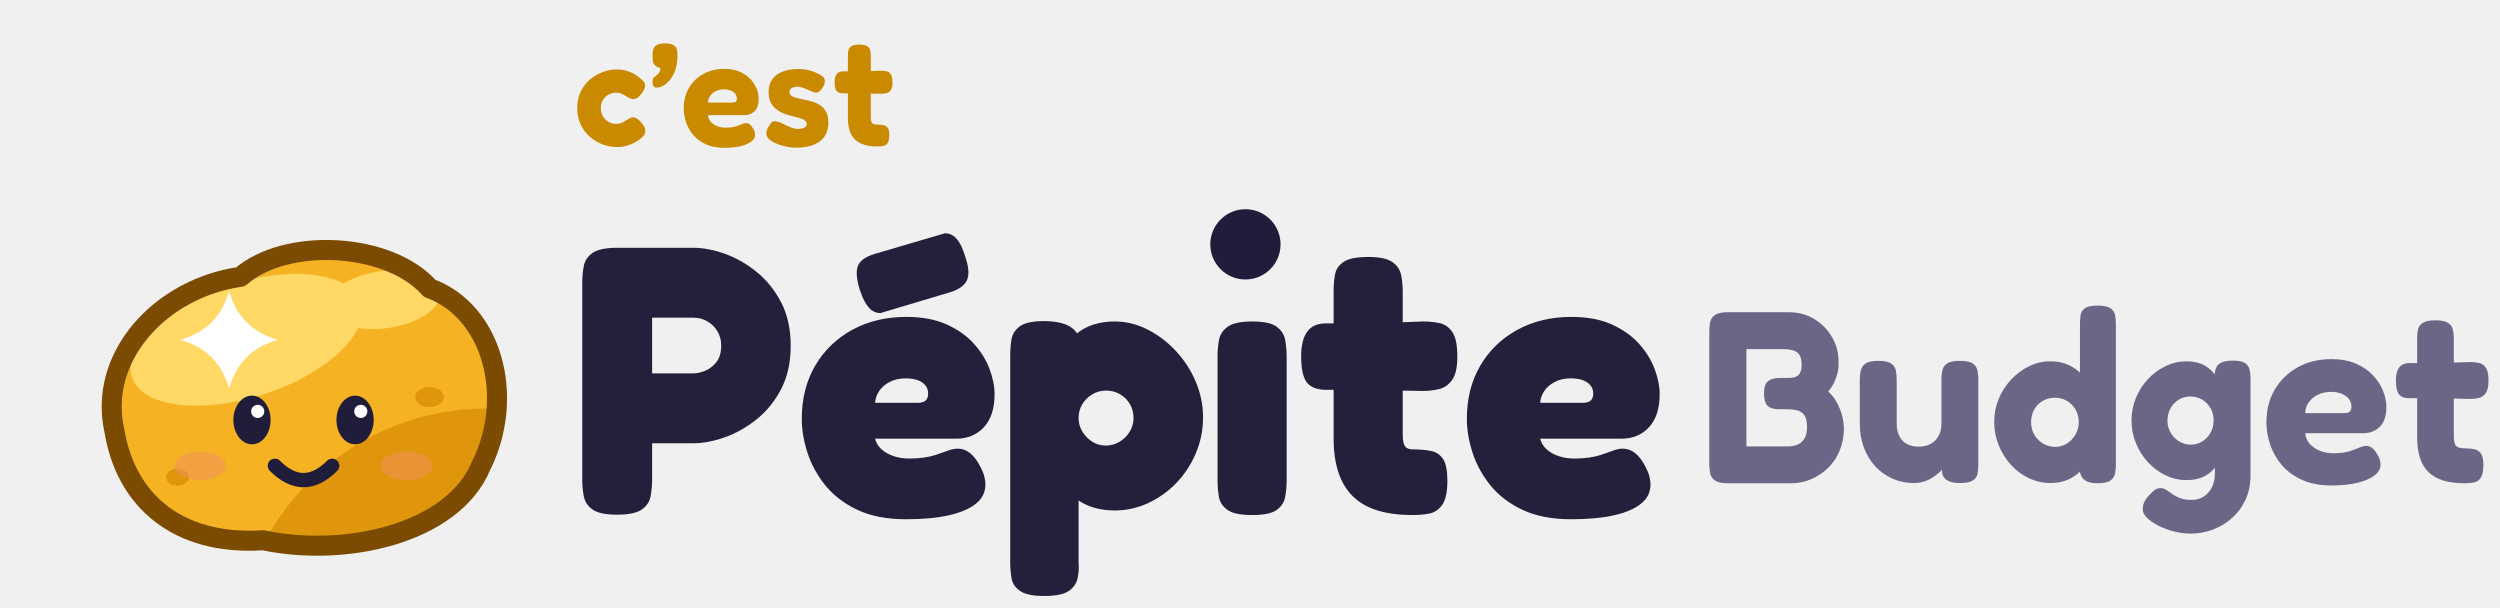
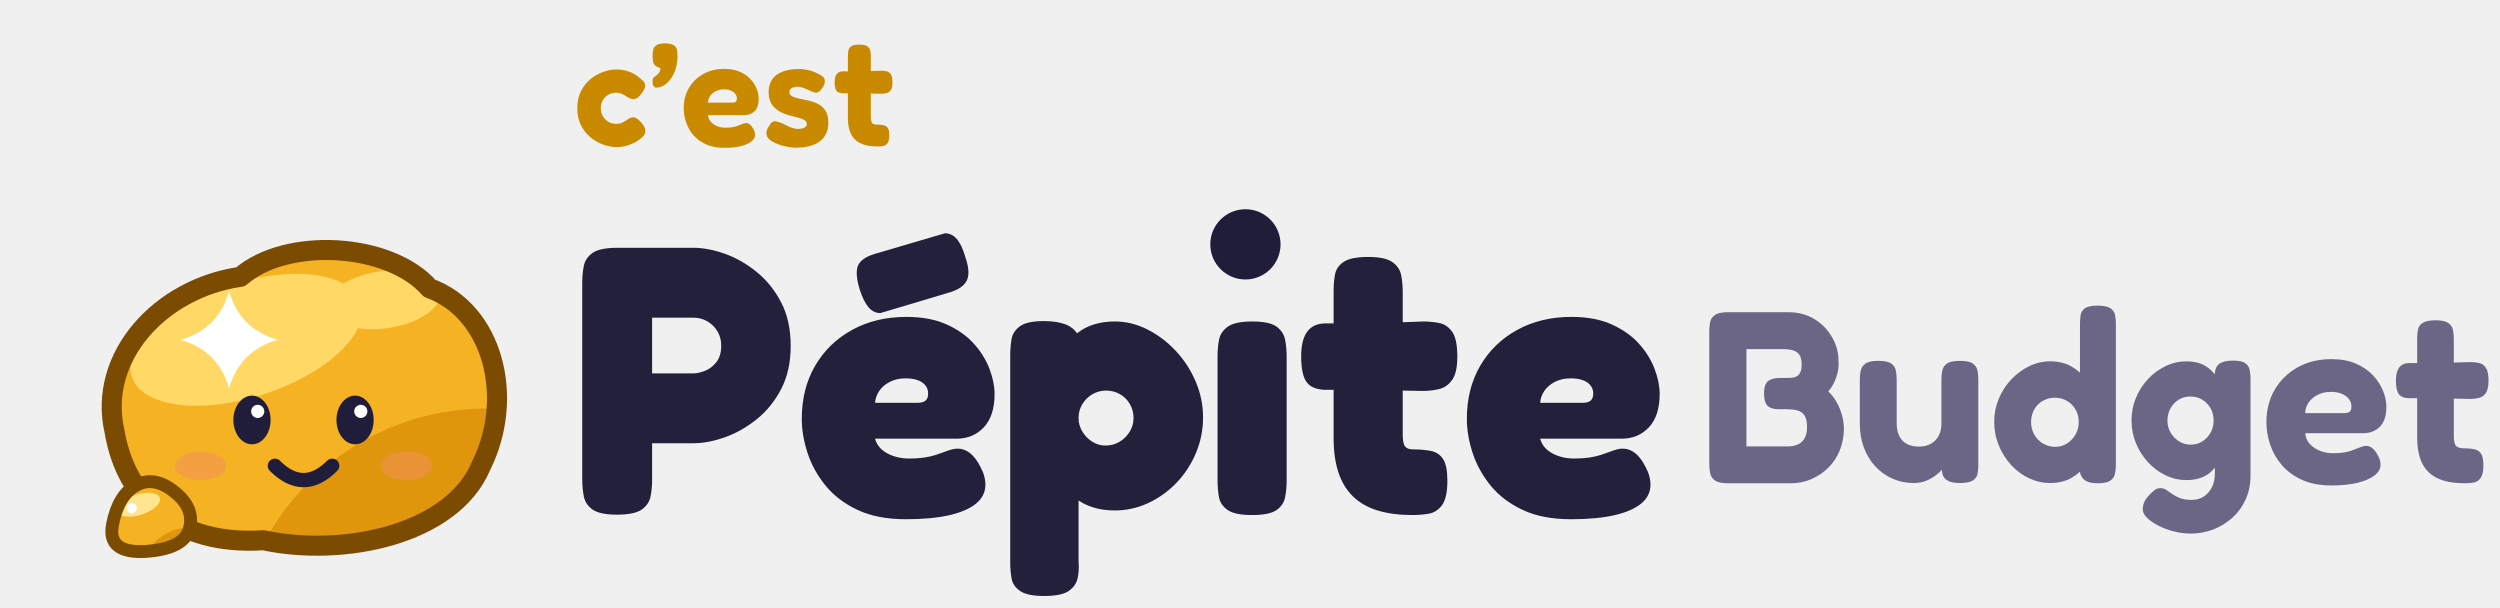
<svg xmlns="http://www.w3.org/2000/svg" viewBox="0 0 6548 1590" role="img" aria-label="C’est Pépite Budget">
  <g transform="translate(0,260) scale(7.5)">
    <defs>
      <clipPath id="clh">
        <path d="M40,116 C34,90 56,66 84,62 C100,48 136,50 150,66 C172,74 180,104 168,128 C158,152 120,160 92,154 C62,156 44,140 40,116 Z" />
      </clipPath>
    </defs>
    <path d="M40,116 C34,90 56,66 84,62 C100,48 136,50 150,66 C172,74 180,104 168,128 C158,152 120,160 92,154 C62,156 44,140 40,116 Z" fill="#F5B323" />
    <g clip-path="url(#clh)">
      <circle cx="170" cy="196" r="88" fill="#E0960C" />
      <ellipse cx="86" cy="84" rx="42" ry="20" transform="rotate(-18 86 84)" fill="#FFD866" />
      <ellipse cx="134" cy="70" rx="20" ry="10" transform="rotate(-8 134 70)" fill="#FFD866" />
-       <ellipse cx="150" cy="104" rx="5" ry="3.5" fill="#E0960C" />
-       <ellipse cx="62" cy="132" rx="4" ry="3" fill="#E0960C" />
    </g>
    <path d="M40,116 C34,90 56,66 84,62 C100,48 136,50 150,66 C172,74 180,104 168,128 C158,152 120,160 92,154 C62,156 44,140 40,116 Z" fill="none" stroke="#7A4B00" stroke-width="7" stroke-linejoin="round" />
    <path d="M80,67 Q83.74,80.26 97,84 Q83.74,87.74 80,101 Q76.26,87.74 63,84 Q76.26,80.26 80,67 Z" fill="#fff" />
    <ellipse cx="88" cy="112" rx="6.5" ry="8.5" fill="#1F1D3A" />
    <circle cx="90" cy="109" r="2.3" fill="#fff" />
    <ellipse cx="124" cy="112" rx="6.5" ry="8.5" fill="#1F1D3A" />
    <circle cx="126" cy="109" r="2.3" fill="#fff" />
    <path d="M96,128 Q106,138 116,128" stroke="#1F1D3A" stroke-width="5" stroke-linecap="round" stroke-linejoin="round" fill="none" />
    <ellipse cx="70" cy="128" rx="9" ry="5" fill="#F0905A" opacity="0.55" />
    <ellipse cx="142" cy="128" rx="9" ry="5" fill="#F0905A" opacity="0.55" />
+     <defs>
+       <clipPath id="mini-logo-horizontal-budget">
+         <path d="M50.9,157.9 Q37.3,158.7 39.3,148.5 Q41.3,138.2 47.6,134.8 Q53.8,131.4 60.9,137.1 Q68.0,142.7 66.2,149.8 Q64.4,157.0 50.9,157.9 Z" />
+       </clipPath>
+     </defs>
+     <path d="M50.9,157.9 Q37.3,158.7 39.3,148.5 Q41.3,138.2 47.6,134.8 Q53.8,131.4 60.9,137.1 Q68.0,142.7 66.2,149.8 Q64.4,157.0 50.9,157.9 Z" fill="#F5B323" />
+     <g clip-path="url(#mini-logo-horizontal-budget)">
+       <circle cx="67.0" cy="168.0" r="18.6" fill="#E0960C" />
+       <ellipse cx="48.4" cy="141.6" rx="7.8" ry="3.6" transform="rotate(-18 48.4 141.6)" fill="#FFE590" />
+     </g>
+     <path d="M50.9,157.9 Q37.3,158.7 39.3,148.5 Q41.3,138.2 47.6,134.8 Q53.8,131.4 60.9,137.1 Q68.0,142.7 66.2,149.8 Q64.4,157.0 50.9,157.9 Z" fill="none" stroke="#7A4B00" stroke-width="4.5" stroke-linejoin="round" />
+     <circle cx="46.0" cy="142.8" r="1.8" fill="#fff" />
  </g>
  <svg x="1480" y="0" width="2892" height="1590" viewBox="-10 -1340 2892 1590">
    <path d="M126 8Q81 8 62.0 -5.5Q43 -19 39.0 -40.5Q35 -62 35 -84V-600Q35 -622 39.0 -643.0Q43 -664 62.0 -677.5Q81 -691 127 -691H326Q364 -691 408.0 -675.5Q452 -660 491.5 -628.0Q531 -596 556.0 -548.0Q581 -500 581 -434Q581 -369 556.0 -321.0Q531 -273 491.5 -241.5Q452 -210 408.0 -194.5Q364 -179 325 -179H218V-83Q218 -61 214.0 -40.0Q210 -19 191.0 -5.5Q172 8 126 8ZM218 -362H326Q339 -362 356.0 -368.5Q373 -375 386.0 -391.0Q399 -407 399 -435Q399 -456 389.0 -472.5Q379 -489 362.5 -498.5Q346 -508 325 -508H218Z M883 20Q808 20 756.0 -4.5Q704 -29 672.0 -68.5Q640 -108 625.0 -154.0Q610 -200 610 -243Q610 -322 645.0 -382.0Q680 -442 742.0 -476.0Q804 -510 884 -510Q946 -510 990.0 -490.0Q1034 -470 1061.5 -439.0Q1089 -408 1102.0 -373.0Q1115 -338 1115 -308Q1115 -251 1087.0 -221.0Q1059 -191 1015 -191H802Q806 -175 818.5 -163.5Q831 -152 850.0 -145.5Q869 -139 891 -139Q913 -139 930.0 -141.5Q947 -144 959.5 -148.0Q972 -152 982.5 -156.0Q993 -160 1001.5 -162.5Q1010 -165 1018 -165Q1036 -165 1051.0 -153.0Q1066 -141 1078 -117Q1085 -104 1088.0 -92.5Q1091 -81 1091 -71Q1091 -41 1066.5 -21.0Q1042 -1 996.0 9.5Q950 20 883 20ZM802 -285H914Q928 -285 934.5 -291.0Q941 -297 941 -309Q941 -322 933.5 -331.0Q926 -340 913.0 -344.5Q900 -349 882 -349Q858 -349 840.0 -339.5Q822 -330 812.5 -315.5Q803 -301 802 -285Z M1430 -3Q1381 -3 1345 -23Q1340 -26 1335 -29V132Q1337 154 1332.5 174.5Q1328 195 1309.0 208.0Q1290 221 1245 221Q1201 221 1182.0 208.0Q1163 195 1159.5 175.0Q1156 155 1156 133V-410Q1156 -432 1159.5 -452.0Q1163 -472 1181.5 -485.5Q1200 -499 1244 -499Q1279 -499 1302 -490Q1321 -482 1331 -467Q1339 -473 1347 -478Q1382 -498 1430 -498Q1474 -498 1515.5 -477.0Q1557 -456 1590.0 -420.5Q1623 -385 1642.0 -340.0Q1661 -295 1661 -247Q1661 -197 1642.0 -152.5Q1623 -108 1590.5 -74.5Q1558 -41 1516.5 -22.0Q1475 -3 1430 -3ZM1406 -173Q1426 -173 1442.5 -183.0Q1459 -193 1469.0 -209.5Q1479 -226 1479 -245Q1479 -265 1469.5 -281.5Q1460 -298 1443.5 -307.5Q1427 -317 1407.0 -317.0Q1387 -317 1370.5 -307.0Q1354 -297 1344.5 -281.0Q1335 -265 1335 -245Q1335 -226 1345.0 -209.5Q1355 -193 1371.0 -183.0Q1387 -173 1406 -173Z M1789 9Q1744 9 1725.0 -4.5Q1706 -18 1702.5 -39.0Q1699 -60 1699 -82V-408Q1699 -430 1703.0 -450.5Q1707 -471 1726.0 -484.5Q1745 -498 1790 -498Q1835 -498 1853.5 -484.5Q1872 -471 1876.0 -450.0Q1880 -429 1880 -406V-81Q1880 -59 1876.0 -38.0Q1872 -17 1853.5 -4.0Q1835 9 1789 9Z M2210 9Q2157 9 2118.0 -3.0Q2079 -15 2053.5 -40.0Q2028 -65 2015.5 -103.0Q2003 -141 2003 -192V-319H1978Q1944 -321 1931.0 -341.0Q1918 -361 1918 -407Q1918 -450 1934.0 -471.5Q1950 -493 1982 -493H2003V-580Q2003 -603 2007.0 -622.5Q2011 -642 2030.0 -654.5Q2049 -667 2094 -667Q2138 -667 2157.0 -653.5Q2176 -640 2180.0 -619.0Q2184 -598 2184 -576V-496L2237 -498Q2259 -498 2279.5 -494.0Q2300 -490 2313.5 -471.0Q2327 -452 2327 -406Q2327 -364 2313.5 -345.0Q2300 -326 2279.5 -321.0Q2259 -316 2236 -316L2184 -317V-201Q2184 -190 2185.5 -182.5Q2187 -175 2190.0 -171.0Q2193 -167 2198.0 -165.0Q2203 -163 2211 -163Q2237 -163 2257.5 -159.0Q2278 -155 2289.5 -138.0Q2301 -121 2301 -81Q2301 -36 2287.0 -17.0Q2273 2 2252.0 5.5Q2231 9 2210 9Z M2625 20Q2550 20 2498.0 -4.5Q2446 -29 2414.0 -68.5Q2382 -108 2367.0 -154.0Q2352 -200 2352 -243Q2352 -322 2387.0 -382.0Q2422 -442 2484.0 -476.0Q2546 -510 2626 -510Q2688 -510 2732.0 -490.0Q2776 -470 2803.5 -439.0Q2831 -408 2844.0 -373.0Q2857 -338 2857 -308Q2857 -251 2829.0 -221.0Q2801 -191 2757 -191H2544Q2548 -175 2560.5 -163.5Q2573 -152 2592.0 -145.5Q2611 -139 2633 -139Q2655 -139 2672.0 -141.5Q2689 -144 2701.5 -148.0Q2714 -152 2724.5 -156.0Q2735 -160 2743.5 -162.5Q2752 -165 2760 -165Q2778 -165 2793.0 -153.0Q2808 -141 2820 -117Q2827 -104 2830.0 -92.5Q2833 -81 2833 -71Q2833 -41 2808.5 -21.0Q2784 -1 2738.0 9.5Q2692 20 2625 20ZM2544 -285H2656Q2670 -285 2676.5 -291.0Q2683 -297 2683 -309Q2683 -322 2675.5 -331.0Q2668 -340 2655.0 -344.5Q2642 -349 2624 -349Q2600 -349 2582.0 -339.5Q2564 -330 2554.5 -315.5Q2545 -301 2544 -285Z" fill="#22203a" />
    <path d="M816 -520Q798 -520 785.0 -535.0Q772 -550 762 -581Q749 -623 757.0 -643.5Q765 -664 801 -675L985 -729Q1003 -729 1016.0 -714.0Q1029 -699 1038 -668Q1052 -628 1043.0 -607.0Q1034 -586 1000 -575Z" fill="#22203a" />
    <circle cx="1772" cy="-700" r="92" fill="#1F1D3A" />
    <path d="M125.2 -954.8Q107.6 -954.8 89.4 -961.4Q71.2 -968.0 55.8 -981.0Q40.4 -994.0 31.2 -1013.0Q22.0 -1032.0 22.0 -1056.8Q22.0 -1081.6 31.2 -1100.4Q40.4 -1119.2 55.6 -1132.0Q70.8 -1144.8 89.0 -1151.4Q107.2 -1158.0 124.4 -1158.0Q139.2 -1158.0 151.0 -1154.6Q162.8 -1151.2 171.0 -1146.4Q179.2 -1141.6 182.8 -1138.0Q189.6 -1132.8 194.8 -1127.6Q200.0 -1122.4 199.6 -1114.0Q199.2 -1109.6 196.8 -1105.0Q194.4 -1100.4 190.8 -1095.6Q178.8 -1078.8 166.8 -1080.4Q160.8 -1081.6 155.8 -1084.4Q150.8 -1087.2 146.2 -1090.2Q141.6 -1093.2 136.4 -1095.2Q131.2 -1097.2 124.4 -1097.2Q112.8 -1097.2 103.6 -1092.0Q94.4 -1086.8 89.0 -1077.6Q83.6 -1068.4 83.6 -1056.4Q83.6 -1044.8 89.0 -1035.6Q94.4 -1026.4 103.4 -1021.0Q112.4 -1015.6 123.6 -1015.6Q130.4 -1015.6 135.4 -1017.2Q140.4 -1018.8 144.0 -1021.0Q147.6 -1023.2 149.6 -1024.4Q154.4 -1027.6 158.8 -1030.2Q163.2 -1032.8 168.0 -1032.8Q173.6 -1032.8 179.6 -1028.6Q185.6 -1024.4 192.8 -1015.2Q199.2 -1006.8 200.2 -999.6Q201.2 -992.4 196.8 -986.0Q192.4 -979.6 183.2 -973.6Q180.0 -970.8 171.8 -966.4Q163.6 -962.0 151.8 -958.4Q140.0 -954.8 125.2 -954.8Z M228.0 -1110.4Q228.0 -1110.4 225.8 -1111.2Q223.6 -1112.0 221.4 -1115.0Q219.2 -1118.0 219.2 -1125.2Q219.2 -1134.4 222.2 -1137.2Q225.2 -1140.0 226.8 -1140.4Q227.2 -1141.2 233.0 -1145.8Q238.8 -1150.4 240.0 -1161.6Q235.6 -1162.8 232.0 -1164.6Q228.4 -1166.4 225.6 -1168.8Q220.8 -1173.6 220.0 -1180.8Q219.2 -1188.0 219.2 -1194.4Q219.2 -1202.0 220.6 -1209.2Q222.0 -1216.4 229.0 -1221.4Q236.0 -1226.4 252.4 -1226.4Q270.8 -1226.4 278.0 -1218.8Q282.8 -1214.0 283.6 -1207.2Q284.4 -1200.4 284.4 -1193.2Q284.4 -1190.0 284.4 -1186.8Q284.4 -1183.6 283.6 -1180.4Q282.0 -1161.2 274.0 -1145.4Q266.0 -1129.6 254.0 -1120.0Q242.0 -1110.4 228.0 -1110.4Z M407.2 -952.8Q379.2 -952.8 359.0 -962.0Q338.8 -971.2 326.0 -986.2Q313.2 -1001.2 307.0 -1019.6Q300.8 -1038.0 300.8 -1056.4Q300.8 -1086.4 314.4 -1109.6Q328.0 -1132.8 352.0 -1146.2Q376.0 -1159.6 407.2 -1159.6Q430.4 -1159.6 447.4 -1152.2Q464.4 -1144.8 475.4 -1133.0Q486.4 -1121.2 491.8 -1107.6Q497.2 -1094.0 497.2 -1081.6Q497.2 -1059.6 486.6 -1049.0Q476.0 -1038.4 459.6 -1038.4H364.4Q365.2 -1028.0 371.8 -1020.8Q378.4 -1013.6 388.4 -1009.6Q398.4 -1005.6 409.6 -1005.6Q419.2 -1005.6 426.4 -1006.6Q433.6 -1007.6 438.8 -1009.4Q444.0 -1011.2 448.4 -1013.0Q452.8 -1014.8 456.2 -1016.0Q459.6 -1017.2 462.8 -1017.6Q468.8 -1018.0 473.8 -1014.2Q478.8 -1010.4 482.8 -1002.8Q485.6 -998.4 486.6 -994.4Q487.6 -990.4 487.6 -986.4Q487.6 -976.8 477.8 -969.2Q468.0 -961.6 450.2 -957.2Q432.4 -952.8 407.2 -952.8ZM364.4 -1071.2H427.6Q434.0 -1071.2 437.0 -1073.4Q440.0 -1075.6 440.0 -1082.0Q440.0 -1089.2 435.6 -1094.6Q431.2 -1100.0 423.8 -1103.0Q416.4 -1106.0 406.8 -1106.0Q394.4 -1106.0 384.8 -1101.2Q375.2 -1096.4 369.8 -1088.4Q364.4 -1080.4 364.4 -1071.2Z M594.8 -953.2Q584.0 -953.2 571.4 -955.6Q558.8 -958.0 546.8 -962.6Q534.8 -967.2 526.8 -973.4Q518.8 -979.6 517.6 -987.6Q516.8 -991.6 517.8 -996.2Q518.8 -1000.8 521.6 -1005.8Q524.4 -1010.8 528.4 -1016.4Q531.6 -1020.8 535.6 -1022.0Q539.6 -1023.2 544.8 -1021.6Q551.2 -1020.4 557.8 -1017.4Q564.4 -1014.4 571.0 -1011.0Q577.6 -1007.6 584.8 -1005.0Q592.0 -1002.4 599.6 -1002.4Q610.8 -1002.4 617.0 -1005.8Q623.2 -1009.2 623.2 -1015.2Q623.2 -1019.6 620.6 -1022.4Q618.0 -1025.2 613.4 -1027.4Q608.8 -1029.6 602.8 -1031.2Q596.8 -1032.8 589.8 -1034.6Q582.8 -1036.4 575.6 -1038.4Q565.6 -1041.2 556.4 -1045.6Q547.2 -1050.0 539.6 -1057.0Q532.0 -1064.0 527.6 -1074.2Q523.2 -1084.4 523.2 -1099.2Q523.2 -1118.8 532.4 -1132.0Q541.6 -1145.2 559.2 -1152.2Q576.8 -1159.2 602.0 -1159.2Q609.2 -1159.2 616.4 -1158.4Q623.6 -1157.6 630.6 -1155.6Q637.6 -1153.6 644.4 -1150.8Q651.2 -1148.0 658.0 -1144.0Q670.0 -1138.4 670.4 -1128.8Q670.8 -1119.2 663.6 -1109.2Q659.2 -1102.4 654.4 -1099.4Q649.6 -1096.4 644.4 -1097.6Q638.0 -1099.2 630.6 -1102.8Q623.2 -1106.4 615.0 -1109.6Q606.8 -1112.8 598.8 -1112.8Q592.0 -1112.8 587.2 -1111.0Q582.4 -1109.2 580.0 -1106.2Q577.6 -1103.2 577.6 -1099.2Q577.6 -1094.0 580.6 -1091.0Q583.6 -1088.0 588.8 -1086.0Q594.0 -1084.0 600.8 -1082.4Q607.6 -1080.8 615.6 -1079.2Q626.4 -1077.2 637.8 -1073.8Q649.2 -1070.4 658.6 -1064.0Q668.0 -1057.6 673.8 -1046.8Q679.6 -1036.0 679.6 -1018.4Q679.6 -986.8 657.6 -970.0Q635.6 -953.2 594.8 -953.2Z M808.8 -956.4Q788.4 -956.4 773.8 -960.8Q759.2 -965.2 749.6 -974.4Q740.0 -983.6 735.4 -997.8Q730.8 -1012.0 730.8 -1031.6V-1194.0Q730.8 -1202.0 732.2 -1208.4Q733.6 -1214.8 740.0 -1219.0Q746.4 -1223.2 760.8 -1223.2Q775.2 -1223.2 781.6 -1218.8Q788.0 -1214.4 789.4 -1207.6Q790.8 -1200.8 790.8 -1192.8V-1034.0Q790.8 -1027.6 791.8 -1023.4Q792.8 -1019.2 794.8 -1017.2Q796.8 -1015.2 800.4 -1014.4Q804.0 -1013.6 809.2 -1013.6Q818.0 -1013.6 824.8 -1012.0Q831.6 -1010.4 835.4 -1004.8Q839.2 -999.2 839.2 -986.0Q839.2 -971.6 834.8 -965.2Q830.4 -958.8 823.4 -957.6Q816.4 -956.4 808.8 -956.4ZM718.4 -1153.2H762.4L817.6 -1154.8Q825.2 -1154.8 832.0 -1153.4Q838.8 -1152.0 843.2 -1145.6Q847.6 -1139.2 847.6 -1124.4Q847.6 -1110.8 843.4 -1104.4Q839.2 -1098.0 832.4 -1096.2Q825.6 -1094.4 817.6 -1094.4L765.2 -1095.6H716.8Q705.2 -1096.0 700.6 -1102.6Q696.0 -1109.2 696.0 -1124.8Q696.0 -1139.2 701.6 -1146.2Q707.2 -1153.2 718.4 -1153.2Z" fill="#C98A00" />
  </svg>
  <g transform="translate(4452,1260)">
    <path d="M72.96 5.76Q49.92 5.76 39.68 -1.6Q29.44 -8.96 27.2 -20.8Q24.96 -32.64 24.96 -45.44V-392.32Q24.96 -405.12 27.2 -416.32Q29.44 -427.52 39.68 -434.88Q49.92 -442.24 73.6 -442.24H232.96Q270.72 -442.24 300.16 -424.32Q329.6 -406.4 346.88 -376.32Q364.16 -346.24 363.52 -311.04Q364.16 -296.96 360.96 -283.52Q357.76 -270.08 351.68 -257.6Q345.6 -245.12 336.64 -234.88Q350.08 -222.08 359.04 -205.76Q368.0 -189.44 372.8 -171.52Q377.6 -153.6 377.6 -135.04Q376.96 -105.6 366.4 -79.68Q355.84 -53.76 336.64 -34.88Q317.44 -16.0 292.48 -5.12Q267.52 5.76 239.36 5.76ZM122.24 -90.88H232.96Q243.84 -90.88 255.04 -95.04Q266.24 -99.2 273.6 -110.4Q280.96 -121.6 280.96 -142.08Q280.96 -155.52 277.76 -164.48Q274.56 -173.44 268.8 -178.24Q263.04 -183.04 256.0 -184.96Q248.96 -186.88 241.28 -187.52Q233.6 -188.16 226.56 -188.16H208.0Q186.24 -188.16 177.28 -197.44Q168.32 -206.72 168.32 -229.76Q168.32 -252.16 178.24 -261.12Q188.16 -270.08 209.92 -270.08H228.48Q234.88 -270.08 241.92 -270.72Q248.96 -271.36 254.4 -274.56Q259.84 -277.76 263.36 -285.12Q266.88 -292.48 266.88 -305.28Q266.88 -327.04 256.0 -336.32Q245.12 -345.6 217.6 -345.6H122.24Z M560.0 5.12Q530.56 5.12 504.64 -6.4Q478.72 -17.92 459.52 -38.72Q440.32 -59.52 429.76 -88.0Q419.2 -116.48 419.2 -150.4V-266.24Q419.2 -279.04 421.76 -289.92Q424.32 -300.8 434.24 -307.84Q444.16 -314.88 467.84 -314.88Q491.52 -314.88 501.44 -307.84Q511.36 -300.8 513.6 -289.6Q515.84 -278.4 515.84 -265.6V-150.4Q515.84 -131.84 522.56 -118.08Q529.28 -104.32 542.4 -97.28Q555.52 -90.24 573.44 -90.24Q592.0 -90.24 605.12 -97.6Q618.24 -104.96 625.6 -118.4Q632.96 -131.84 632.96 -150.4V-266.88Q632.96 -279.68 635.52 -290.56Q638.08 -301.44 648.0 -308.16Q657.92 -314.88 681.6 -314.88Q705.28 -314.88 715.2 -307.84Q725.12 -300.8 727.36 -289.6Q729.6 -278.4 729.6 -266.24V-40.96Q729.6 -28.8 727.36 -18.24Q725.12 -7.68 714.88 -1.28Q704.64 5.12 681.6 5.12Q664.32 5.12 654.72 1.28Q645.12 -2.56 640.64 -8.32Q636.16 -14.08 635.2 -20.48Q634.24 -26.88 634.24 -32.0L642.56 -39.04Q640.64 -36.48 634.24 -29.44Q627.84 -22.4 617.28 -14.4Q606.72 -6.4 592.64 -0.64Q578.56 5.12 560.0 5.12Z M917.76 5.12Q888.96 5.12 862.4 -7.36Q835.84 -19.84 815.36 -42.24Q794.88 -64.64 783.04 -93.76Q771.2 -122.88 771.2 -155.52Q771.2 -186.88 783.04 -215.36Q794.88 -243.84 815.68 -265.92Q836.48 -288.0 862.72 -300.8Q888.96 -313.6 917.76 -313.6Q948.48 -313.6 971.84 -301.12Q995.2 -288.64 1011.2 -266.88Q1027.2 -245.12 1035.2 -216.32Q1043.2 -187.52 1043.84 -156.16Q1044.48 -123.52 1036.48 -94.72Q1028.48 -65.92 1012.48 -43.52Q996.48 -21.12 973.12 -8.0Q949.76 5.12 917.76 5.12ZM930.56 -89.6Q947.84 -89.6 961.6 -98.24Q975.36 -106.88 984 -121.6Q992.64 -136.32 992.64 -154.24Q992.64 -172.8 984.32 -187.2Q976.0 -201.6 961.92 -209.92Q947.84 -218.24 929.92 -218.24Q912.64 -218.24 898.24 -209.92Q883.84 -201.6 875.84 -187.2Q867.84 -172.8 867.84 -154.24Q867.84 -136.32 876.16 -121.6Q884.48 -106.88 899.2 -98.24Q913.92 -89.6 930.56 -89.6ZM1042.56 5.76Q1020.8 5.76 1009.92 -1.28Q999.04 -8.32 995.84 -23.04V-410.88Q995.84 -423.04 997.44 -434.24Q999.04 -445.44 1008.64 -452.48Q1018.24 -459.52 1041.92 -459.52Q1065.6 -459.52 1075.52 -452.8Q1085.44 -446.08 1087.68 -435.2Q1089.92 -424.32 1089.92 -411.52V-42.88Q1089.92 -30.72 1087.68 -19.52Q1085.44 -8.32 1075.52 -1.28Q1065.6 5.76 1042.56 5.76Z M1286.4 137.6Q1264.0 137.6 1241.6 131.84Q1219.2 126.08 1200.64 116.48Q1182.08 106.88 1171.2 96.0Q1160.32 85.12 1160.32 74.24Q1160.32 64.0 1164.16 55.36Q1168.0 46.72 1175.68 38.4Q1184.64 28.8 1191.04 23.68Q1197.44 18.56 1206.4 18.56Q1215.36 18.56 1222.4 23.36Q1229.44 28.16 1237.44 33.92Q1245.44 39.68 1257.6 44.48Q1269.76 49.28 1288.32 49.28Q1301.76 49.28 1312.64 44.48Q1323.52 39.68 1331.84 30.4Q1340.16 21.12 1344.64 8.64Q1349.12 -3.84 1349.12 -19.2V-284.16Q1351.04 -300.8 1362.24 -308.16Q1373.44 -315.52 1396.48 -315.52Q1419.52 -315.52 1428.8 -308.8Q1438.08 -302.08 1440.32 -291.2Q1442.56 -280.32 1442.56 -268.16V-15.36Q1442.56 21.12 1429.12 49.6Q1415.68 78.08 1393.28 97.6Q1370.88 117.12 1343.36 127.36Q1315.84 137.6 1286.4 137.6ZM1274.88 -2.56Q1246.08 -2.56 1220.16 -15.04Q1194.24 -27.52 1174.08 -49.28Q1153.92 -71.04 1142.4 -99.2Q1130.88 -127.36 1130.88 -158.72Q1130.88 -190.08 1142.4 -217.92Q1153.92 -245.76 1174.08 -267.2Q1194.24 -288.64 1220.16 -301.12Q1246.08 -313.6 1274.88 -313.6Q1303.04 -313.6 1322.88 -302.4Q1342.72 -291.2 1355.2 -270.4Q1367.68 -249.6 1373.44 -221.12Q1379.2 -192.64 1379.2 -157.44Q1379.2 -110.08 1368.96 -75.2Q1358.72 -40.32 1335.68 -21.44Q1312.64 -2.56 1274.88 -2.56ZM1286.4 -95.36Q1303.04 -95.36 1316.48 -104.0Q1329.92 -112.64 1337.92 -126.72Q1345.92 -140.8 1345.92 -158.72Q1345.92 -176.64 1337.92 -190.72Q1329.92 -204.8 1316.16 -213.12Q1302.4 -221.44 1285.12 -221.44Q1267.84 -221.44 1254.4 -213.12Q1240.96 -204.8 1232.96 -190.4Q1224.96 -176.0 1224.96 -158.08Q1224.96 -140.8 1233.28 -126.72Q1241.6 -112.64 1255.36 -104.0Q1269.12 -95.36 1286.4 -95.36Z M1654.4 11.52Q1609.6 11.52 1577.28 -3.2Q1544.96 -17.92 1524.48 -41.92Q1504.0 -65.92 1494.08 -95.36Q1484.16 -124.8 1484.16 -154.24Q1484.16 -202.24 1505.92 -239.36Q1527.68 -276.48 1566.08 -297.92Q1604.48 -319.36 1654.4 -319.36Q1691.52 -319.36 1718.72 -307.52Q1745.92 -295.68 1763.52 -276.8Q1781.12 -257.92 1789.76 -236.16Q1798.4 -214.4 1798.4 -194.56Q1798.4 -159.36 1781.44 -142.4Q1764.48 -125.44 1738.24 -125.44H1585.92Q1587.2 -108.8 1597.76 -97.28Q1608.32 -85.76 1624.32 -79.36Q1640.32 -72.96 1658.24 -72.96Q1673.6 -72.96 1685.12 -74.56Q1696.64 -76.16 1704.96 -79.04Q1713.28 -81.92 1720.32 -84.8Q1727.36 -87.68 1732.8 -89.6Q1738.24 -91.52 1743.36 -92.16Q1752.96 -92.8 1760.96 -86.72Q1768.96 -80.64 1775.36 -68.48Q1779.84 -61.44 1781.44 -55.04Q1783.04 -48.64 1783.04 -42.24Q1783.04 -26.88 1767.36 -14.72Q1751.68 -2.56 1723.2 4.48Q1694.72 11.52 1654.4 11.52ZM1585.92 -177.92H1687.04Q1697.28 -177.92 1702.08 -181.44Q1706.88 -184.96 1706.88 -195.2Q1706.88 -206.72 1699.84 -215.36Q1692.8 -224.0 1680.96 -228.8Q1669.12 -233.6 1653.76 -233.6Q1633.92 -233.6 1618.56 -225.92Q1603.2 -218.24 1594.56 -205.44Q1585.92 -192.64 1585.92 -177.92Z M2003.84 5.76Q1971.2 5.76 1947.84 -1.28Q1924.48 -8.32 1909.12 -23.04Q1893.76 -37.76 1886.4 -60.48Q1879.04 -83.2 1879.04 -114.56V-374.4Q1879.04 -387.2 1881.28 -397.44Q1883.52 -407.68 1893.76 -414.4Q1904.0 -421.12 1927.04 -421.12Q1950.08 -421.12 1960.32 -414.08Q1970.56 -407.04 1972.8 -396.16Q1975.04 -385.28 1975.04 -372.48V-118.4Q1975.04 -108.16 1976.64 -101.44Q1978.24 -94.72 1981.44 -91.52Q1984.64 -88.32 1990.4 -87.04Q1996.16 -85.76 2004.48 -85.76Q2018.56 -85.76 2029.44 -83.2Q2040.32 -80.64 2046.4 -71.68Q2052.48 -62.72 2052.48 -41.6Q2052.48 -18.56 2045.44 -8.32Q2038.4 1.92 2027.2 3.84Q2016.0 5.76 2003.84 5.76ZM1859.2 -309.12H1929.6L2017.92 -311.68Q2030.08 -311.68 2040.96 -309.44Q2051.84 -307.2 2058.88 -296.96Q2065.92 -286.72 2065.92 -263.04Q2065.92 -241.28 2059.2 -231.04Q2052.48 -220.8 2041.6 -217.92Q2030.72 -215.04 2017.92 -215.04L1934.08 -216.96H1856.64Q1838.08 -217.6 1830.72 -228.16Q1823.36 -238.72 1823.36 -263.68Q1823.36 -286.72 1832.32 -297.92Q1841.28 -309.12 1859.2 -309.12Z" fill="#6C6686" />
  </g>
</svg>
